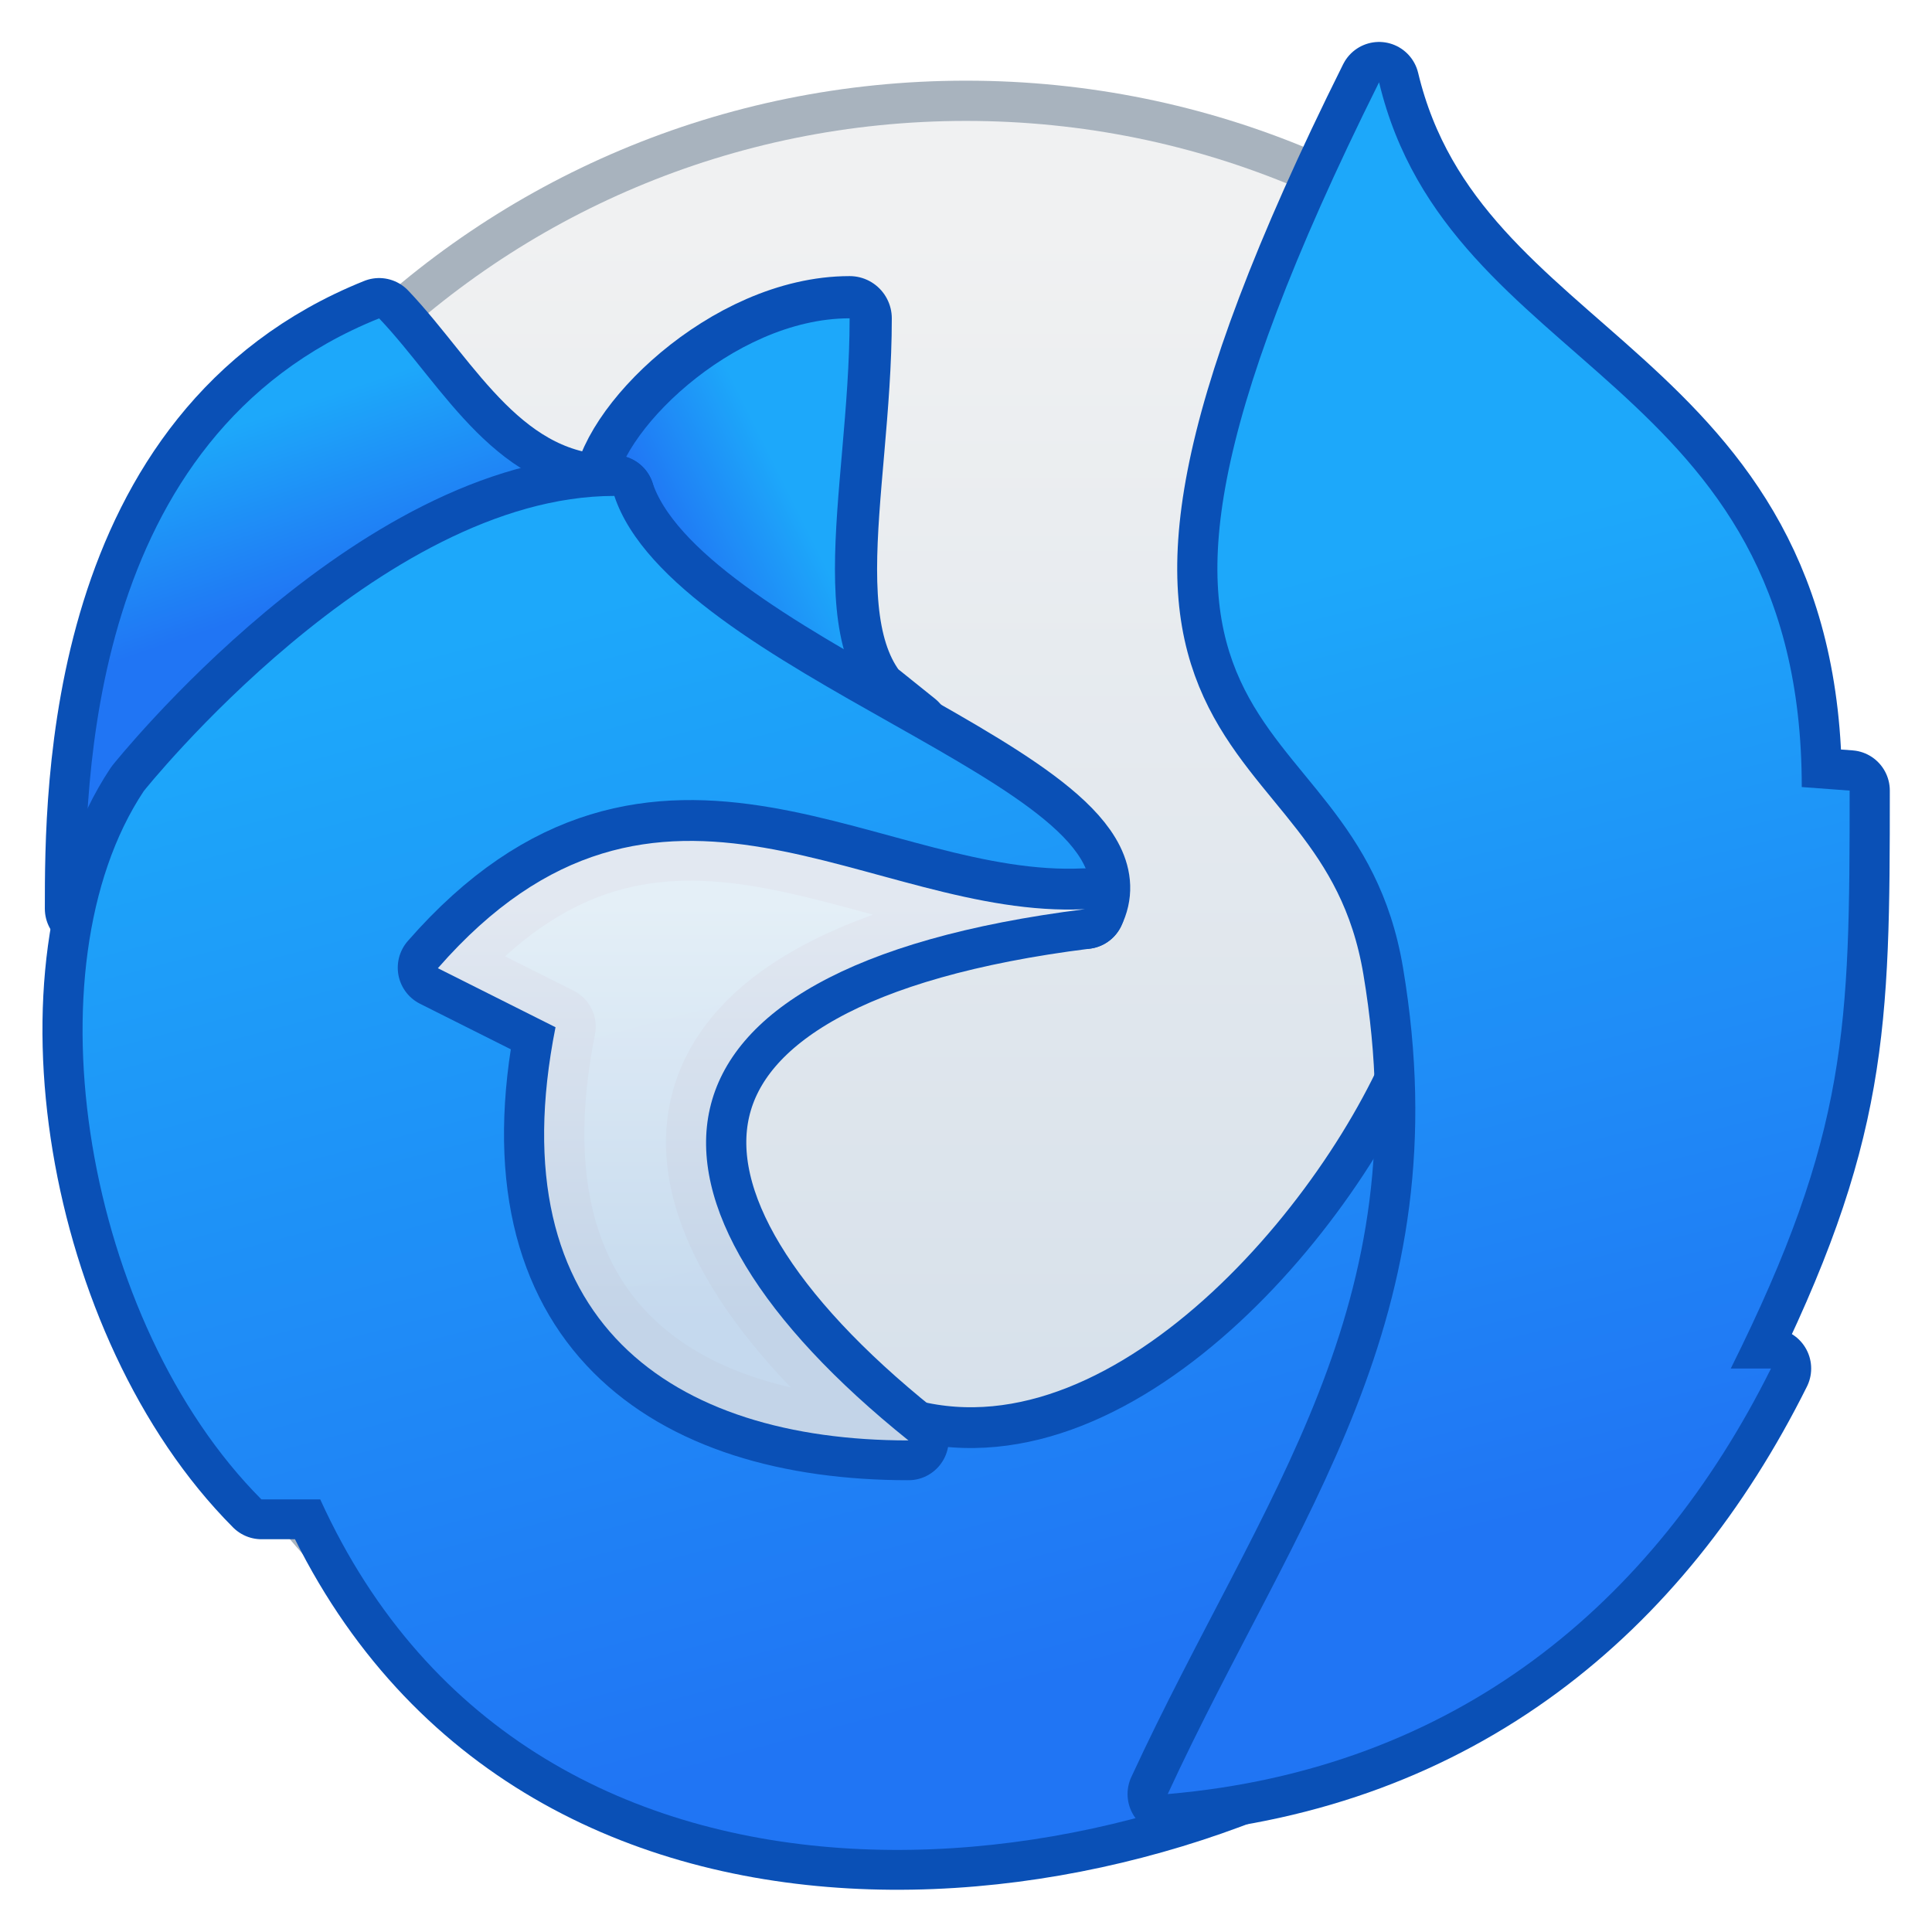
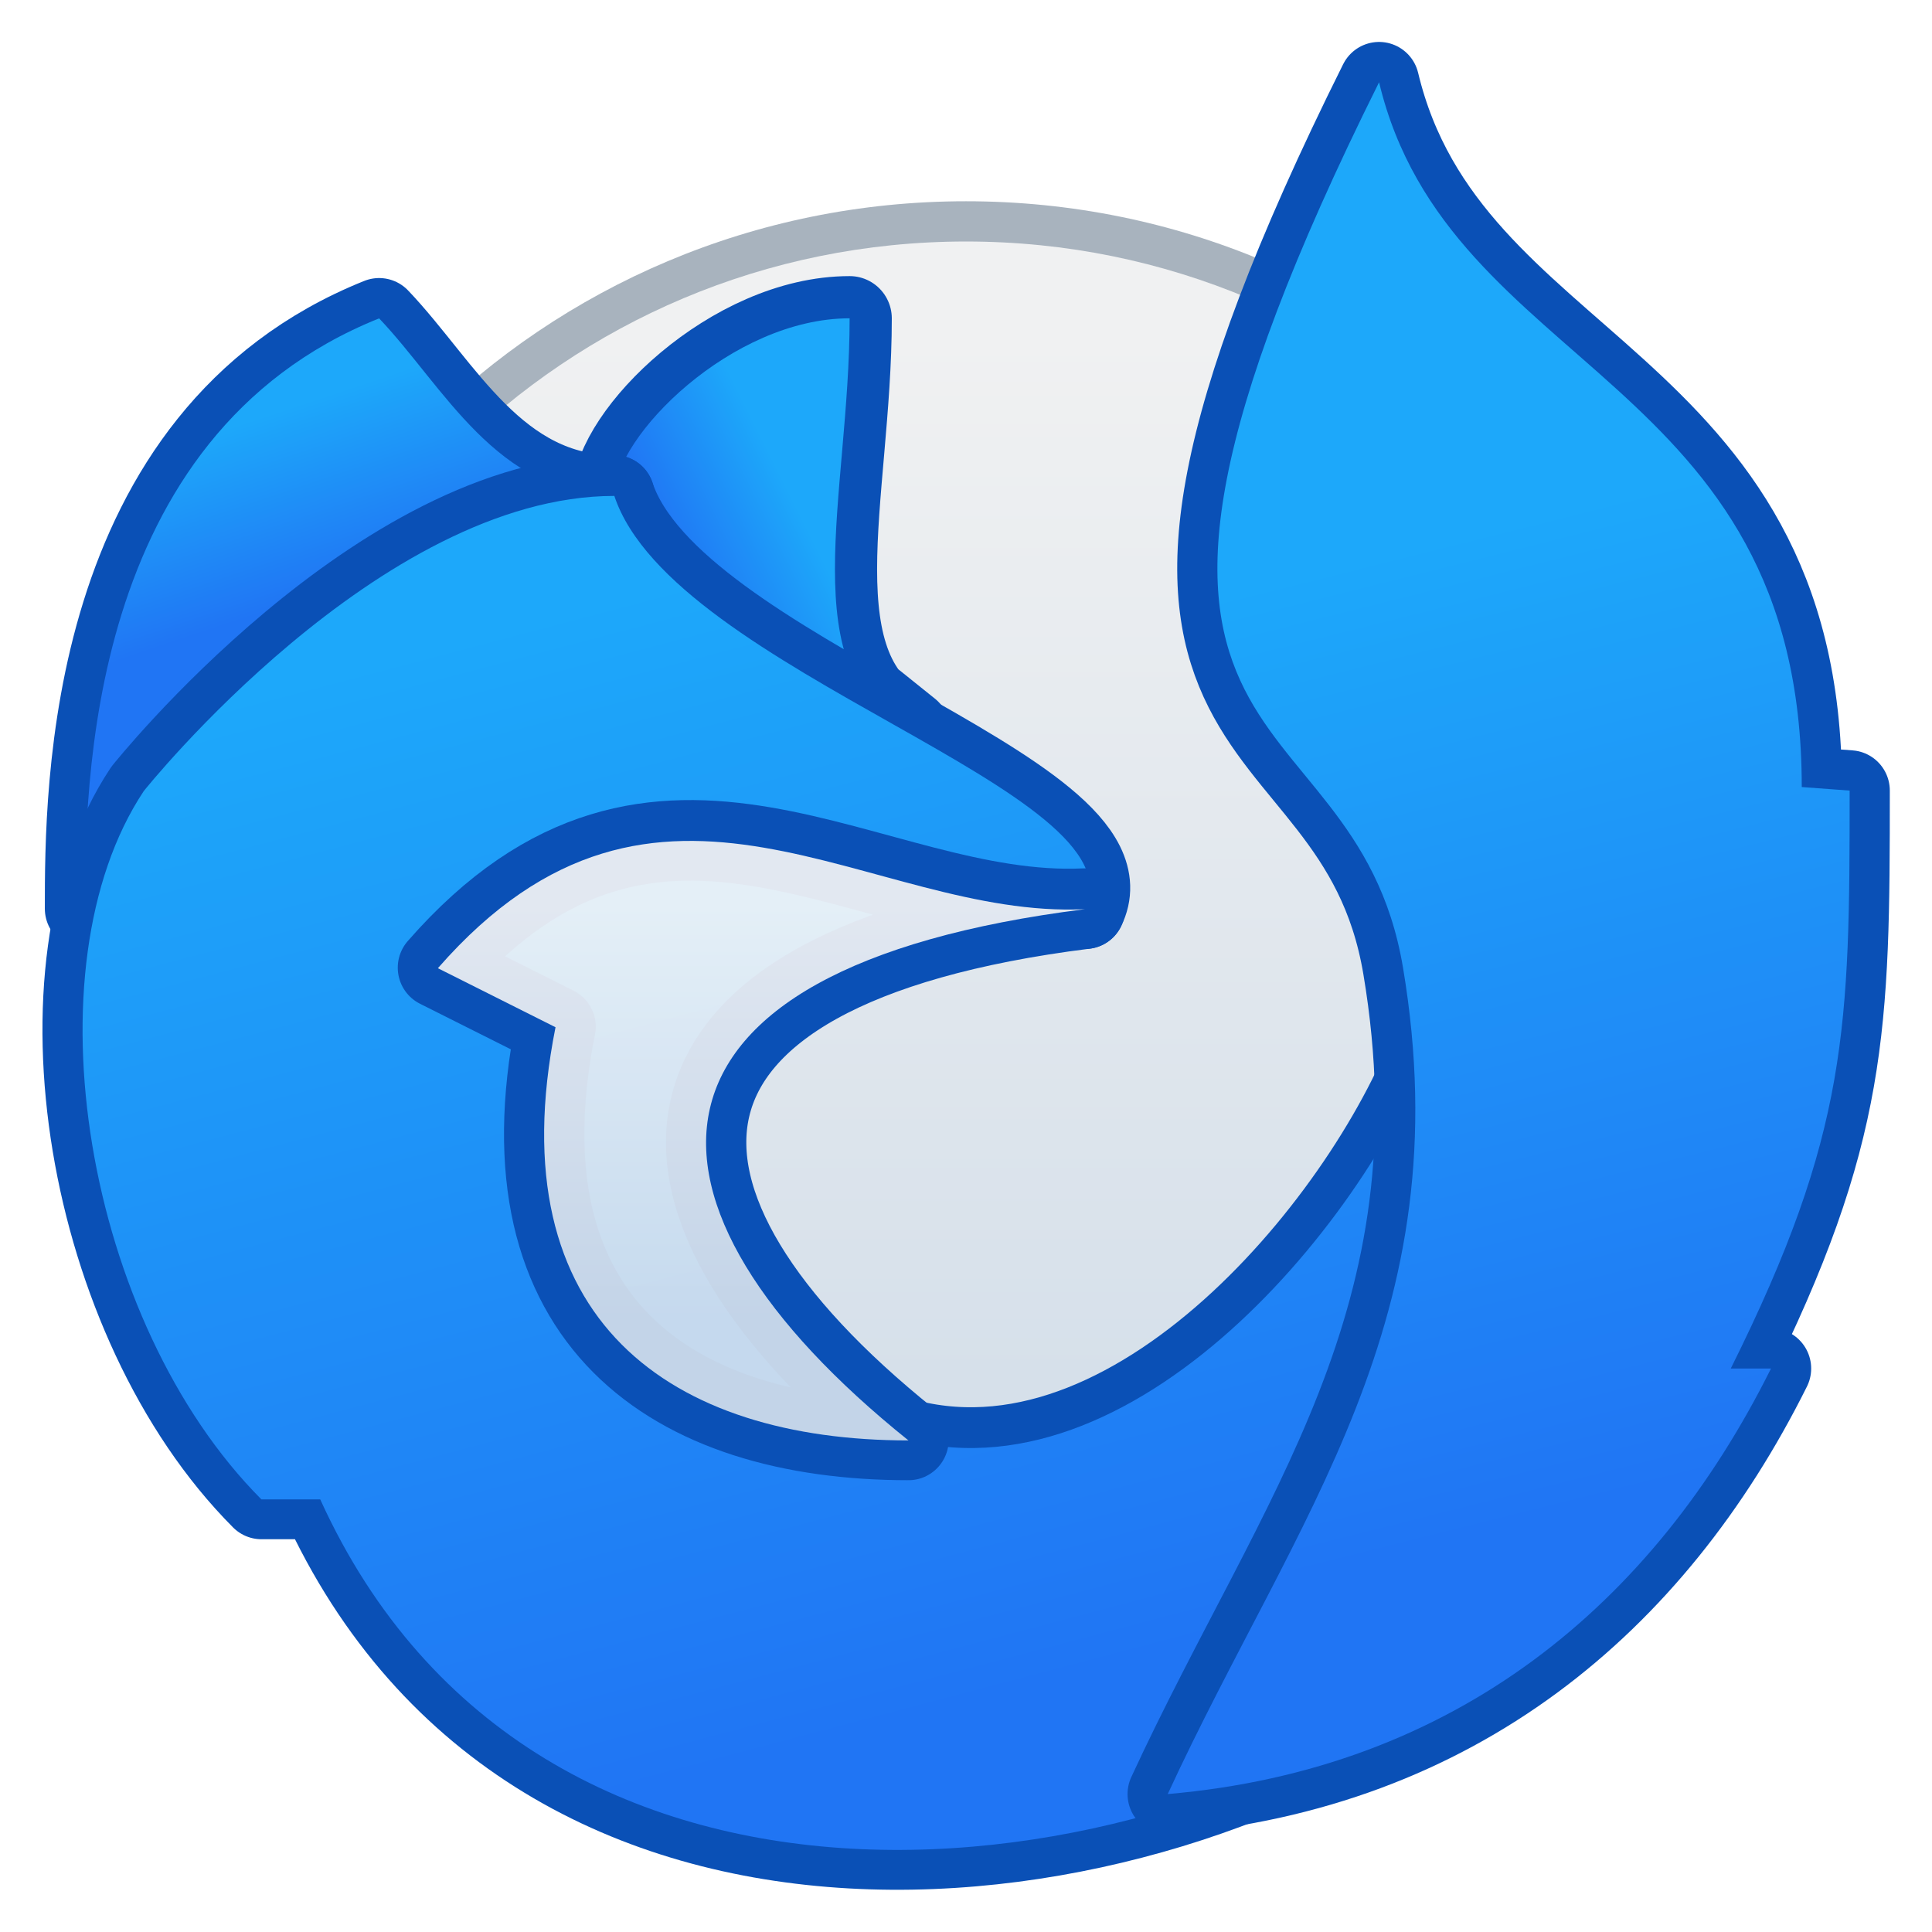
<svg xmlns="http://www.w3.org/2000/svg" xmlns:xlink="http://www.w3.org/1999/xlink" width="48" height="48" viewBox="0 0 48 48" version="1.1" id="svg8">
  <defs id="defs2">
-     <linearGradient xlink:href="#linearGradient882" id="linearGradient4836" x1="2102.834" y1="-4960.827" x2="2102.834" y2="-5114.236" gradientUnits="userSpaceOnUse" gradientTransform="matrix(0.2346667,0,0,0.2346667,-529.4649,1476.791)" />
+     <linearGradient xlink:href="#linearGradient882" id="linearGradient4836" x1="2102.834" y1="-4960.827" x2="2102.834" y2="-5114.236" gradientUnits="userSpaceOnUse" gradientTransform="matrix(0.2011428,0,0,0.2011428,-458.97,1307.909)" />
    <linearGradient gradientTransform="translate(35,-16)" xlink:href="#linearGradient4505" id="linearGradient3369-9" x1="11" y1="291.65" x2="13" y2="290.65" gradientUnits="userSpaceOnUse" />
    <linearGradient gradientTransform="translate(35,-16)" xlink:href="#linearGradient4505" id="linearGradient3377-4" x1="4" y1="292.65" x2="3" y2="289.65" gradientUnits="userSpaceOnUse" />
    <linearGradient gradientTransform="translate(35,-16)" xlink:href="#linearGradient4505" id="linearGradient3353-1" x1="14" y1="311.65" x2="9" y2="292.65" gradientUnits="userSpaceOnUse" />
    <linearGradient gradientTransform="translate(35,-16)" xlink:href="#linearGradient882" id="linearGradient3385-1" x1="12" y1="304.65" x2="12" y2="297.65" gradientUnits="userSpaceOnUse" />
    <linearGradient gradientTransform="translate(35,-16)" xlink:href="#linearGradient4505" id="linearGradient3361-2" x1="27" y1="307.65" x2="23" y2="291.65" gradientUnits="userSpaceOnUse" />
    <linearGradient id="linearGradient4505">
      <stop style="stop-color:#2075f4;stop-opacity:1" offset="0" id="stop4501" />
      <stop style="stop-color:#1da8fa;stop-opacity:1" offset="1" id="stop4503" />
    </linearGradient>
    <linearGradient id="linearGradient882">
      <stop id="stop878" offset="0" style="stop-color:#d5e1ed;stop-opacity:0.91" />
      <stop id="stop880" offset="1" style="stop-color:#f7f7f7;stop-opacity:0.91" />
    </linearGradient>
  </defs>
  <g id="layer1" transform="translate(0,-266.65)">
    <g id="g905" transform="translate(-16,-21.9979)">
      <g transform="translate(76.00013,18.00208)" id="g2183">
-         <path style="opacity:1;fill:#a6b2bd;fill-opacity:0.973;stroke:none;stroke-width:0.3;stroke-miterlimit:4;stroke-dasharray:none;stroke-opacity:1" d="m -36,272.65 h 4.7e-5 c 12.188,0 22,9.812 22,22 0,12.188 -9.812,22 -22,22 h -4.7e-5 c -12.188,0 -22,-9.812 -22,-22 0,-12.188 9.812,-22 22,-22 z" id="rect4544" />
-         <path style="opacity:1;fill:url(#linearGradient4836);fill-opacity:1.0;stroke:none;stroke-width:0.3;stroke-miterlimit:4;stroke-dasharray:none;stroke-opacity:1" d="m -36,273.65 h 2.3e-5 c 11.634,0 21,9.366 21,21 0,11.634 -9.366,21 -21,21 h -2.3e-5 c -11.634,0 -21,-9.366 -21,-21 0,-11.634 9.366,-21 21,-21 z" id="rect4544-5" />
+         <path style="opacity:1;fill:#a6b2bd;fill-opacity:0.973;stroke:none;stroke-width:0.259;stroke-miterlimit:4;stroke-dasharray:none;stroke-opacity:1" d="m -36,275.646 h 4e-5 c 10.526,0 19,8.474 19,19 0,10.526 -8.474,19 -19,19 h -4e-5 c -10.526,0 -19,-8.474 -19,-19 0,-10.526 8.474,-19 19,-19 z" id="rect4544" />
+         <path style="opacity:1;fill:url(#linearGradient4836);fill-opacity:1;stroke:none;stroke-width:0.257;stroke-miterlimit:4;stroke-dasharray:none;stroke-opacity:1" d="m -36,276.646 h 1.8e-5 c 9.972,0 18,8.028 18,18 0,9.972 -8.028,18 -18,18 h -1.8e-5 c -9.972,0 -18,-8.028 -18,-18 0,-9.972 8.028,-18 18,-18 z" id="rect4544-5" />
      </g>
      <g id="g4826" transform="matrix(1.461391,0,0,1.466525,-34.498,-101.8238)">
        <g transform="translate(90.99993,-11.99971)" id="g2574-7" />
        <path id="path1244-9-5" d="m 45,274.65 c 0,-1 2,-3 4,-3 0,3 -1,6 1,7 z" style="fill:none;stroke:#0a50b6;stroke-width:1.432;stroke-linecap:round;stroke-linejoin:round;stroke-miterlimit:4;stroke-dasharray:none;stroke-opacity:1" />
        <path id="path1244-3-2-9" d="m 44.999,274.649 c 0,-1 2,-3 4,-3 0,3 -0.999,6.001 1.001,7.001 z" style="fill:url(#linearGradient3369-9);fill-opacity:1.0;stroke:none;stroke-width:1.366;stroke-linecap:round;stroke-linejoin:round;stroke-miterlimit:4;stroke-dasharray:none;stroke-opacity:1" />
        <path id="path1227-28-7" d="m 45,274.65 c -2,0 -2.902,-1.852 -4,-3 -5,2 -5,8 -5,10 z" style="fill:none;stroke:#0a50b6;stroke-width:1.366;stroke-linecap:round;stroke-linejoin:round;stroke-miterlimit:4;stroke-dasharray:none;stroke-opacity:1" />
        <path id="path1227-2-9-7" d="m 45,274.65 c -2,0 -2.902,-1.852 -4,-3 -5,2 -5,8 -5,10 z" style="fill:url(#linearGradient3377-4);fill-opacity:1.0;stroke:none;stroke-width:2;stroke-linecap:round;stroke-linejoin:round;stroke-miterlimit:4;stroke-dasharray:none;stroke-opacity:1" />
        <path id="path1261-73-6" d="m 45,274.65 c -4,0 -8,5 -8,5 -2,3 -1,9 2,12 h 1 c 3.678,8.061 14.038,6.716 19,3 v -11 c -1,3 -5,8 -9,7 l -0.002,0.008 c -8.999,-6.009 0.002,-9.008 3.002,-9.008 1,-2 -7,-4 -8,-7 z" style="fill:none;stroke:#0a50b6;stroke-width:1.366;stroke-linecap:round;stroke-linejoin:round;stroke-miterlimit:4;stroke-dasharray:none;stroke-opacity:1" />
        <path id="path1261-73-5-7" d="m 44.999,274.658 c -4,0 -8,5 -8,5 -2,3 -1,9 2,12 h 1 c 3.678,8.061 14.038,6.716 19,3 v -11 c -1,3 -5,8 -9,7 l -0.002,0.008 c -8.999,-6.009 0.002,-9.008 3.002,-9.008 1,-2 -7,-4 -8,-7 z" style="fill:url(#linearGradient3353-1);fill-opacity:1.0;stroke:none;stroke-width:2;stroke-linecap:round;stroke-linejoin:round;stroke-miterlimit:4;stroke-dasharray:none;stroke-opacity:1" />
        <path id="path1175-1-3" d="m 50,290.65 c -5,-4 -5,-8 3,-9 -3.663,0.176 -7.238,-3.29 -11,1 l 2,1 c -1,5 2,7 6,7 z" style="fill:none;stroke:#0a50b6;stroke-width:1.366;stroke-linecap:butt;stroke-linejoin:round;stroke-miterlimit:4;stroke-dasharray:none;stroke-opacity:1" />
        <path id="path1175-7-2-6" d="m 49.999,290.659 c -5,-4 -5,-8 3,-9 -3.663,0.176 -7.238,-3.29 -11,1 l 2,1 c -1,5 2,7 6,7 z" style="fill:url(#linearGradient3385-1);fill-opacity:1.0;stroke:none;stroke-width:2;stroke-linecap:butt;stroke-linejoin:round;stroke-miterlimit:4;stroke-dasharray:none;stroke-opacity:1" />
        <path id="path1143-1-8-9-9-5" d="m 58,267.65 c 1.186,4.94 7.186,4.94 7.186,11.94 L 66,279.65 c 0,4 -0.021,5.791 -2.021,9.791 h 0.684 c -2,4 -5.372,6.79 -10.256,7.209 2.192,-4.726 5.003,-8.042 4,-14 C 57.569,277.671 52,279.65 58,267.65 Z" style="fill:none;fill-opacity:1;stroke:#0a50b6;stroke-width:1.366;stroke-linecap:butt;stroke-linejoin:round;stroke-miterlimit:4;stroke-dasharray:none;stroke-opacity:1" />
        <path style="fill:url(#linearGradient3361-2);fill-opacity:1.0;stroke:none;stroke-width:2;stroke-linecap:butt;stroke-linejoin:round;stroke-miterlimit:4;stroke-dasharray:none;stroke-opacity:1" d="m 58,267.65 c 1.186,4.94 7.186,4.94 7.186,11.94 L 66,279.65 c 0,4 -0.021,5.791 -2.021,9.791 h 0.684 c -2,4 -5.372,6.789 -10.256,7.209 2.192,-4.726 5.003,-8.042 4,-14 C 57.569,277.671 52,279.65 58,267.65 Z" id="path1143-1-8-9-9-4-6" />
      </g>
    </g>
  </g>
</svg>
